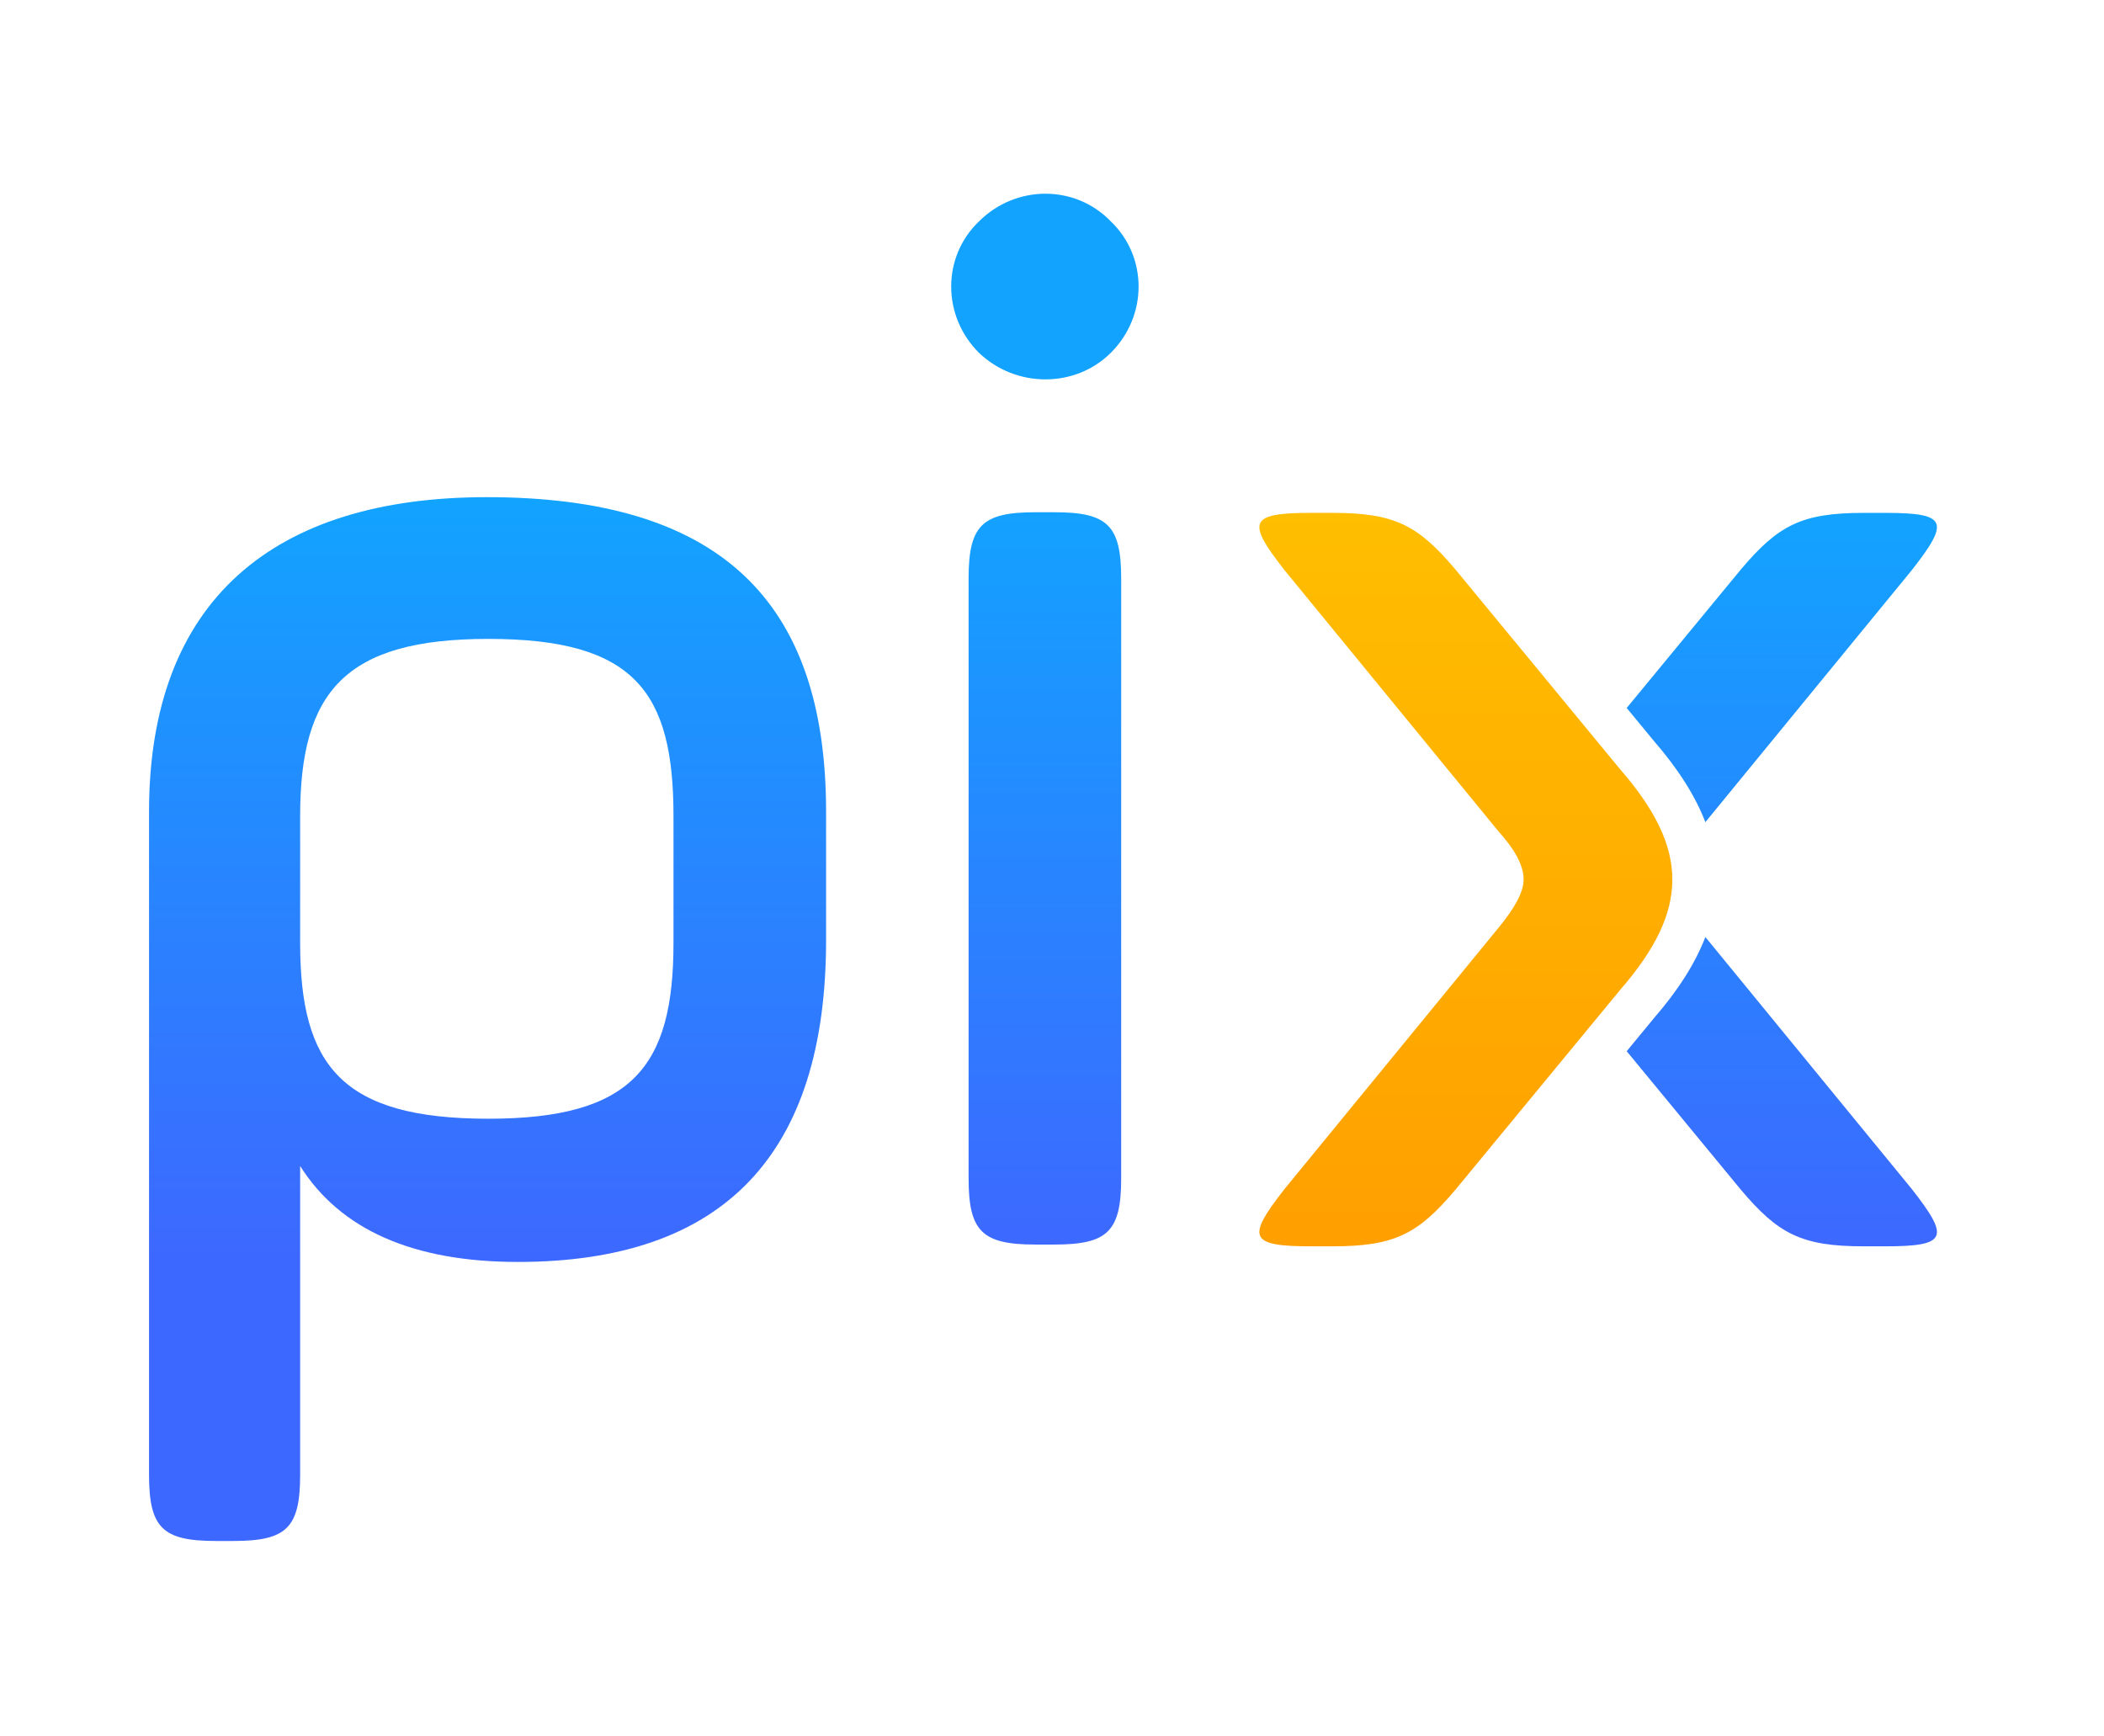
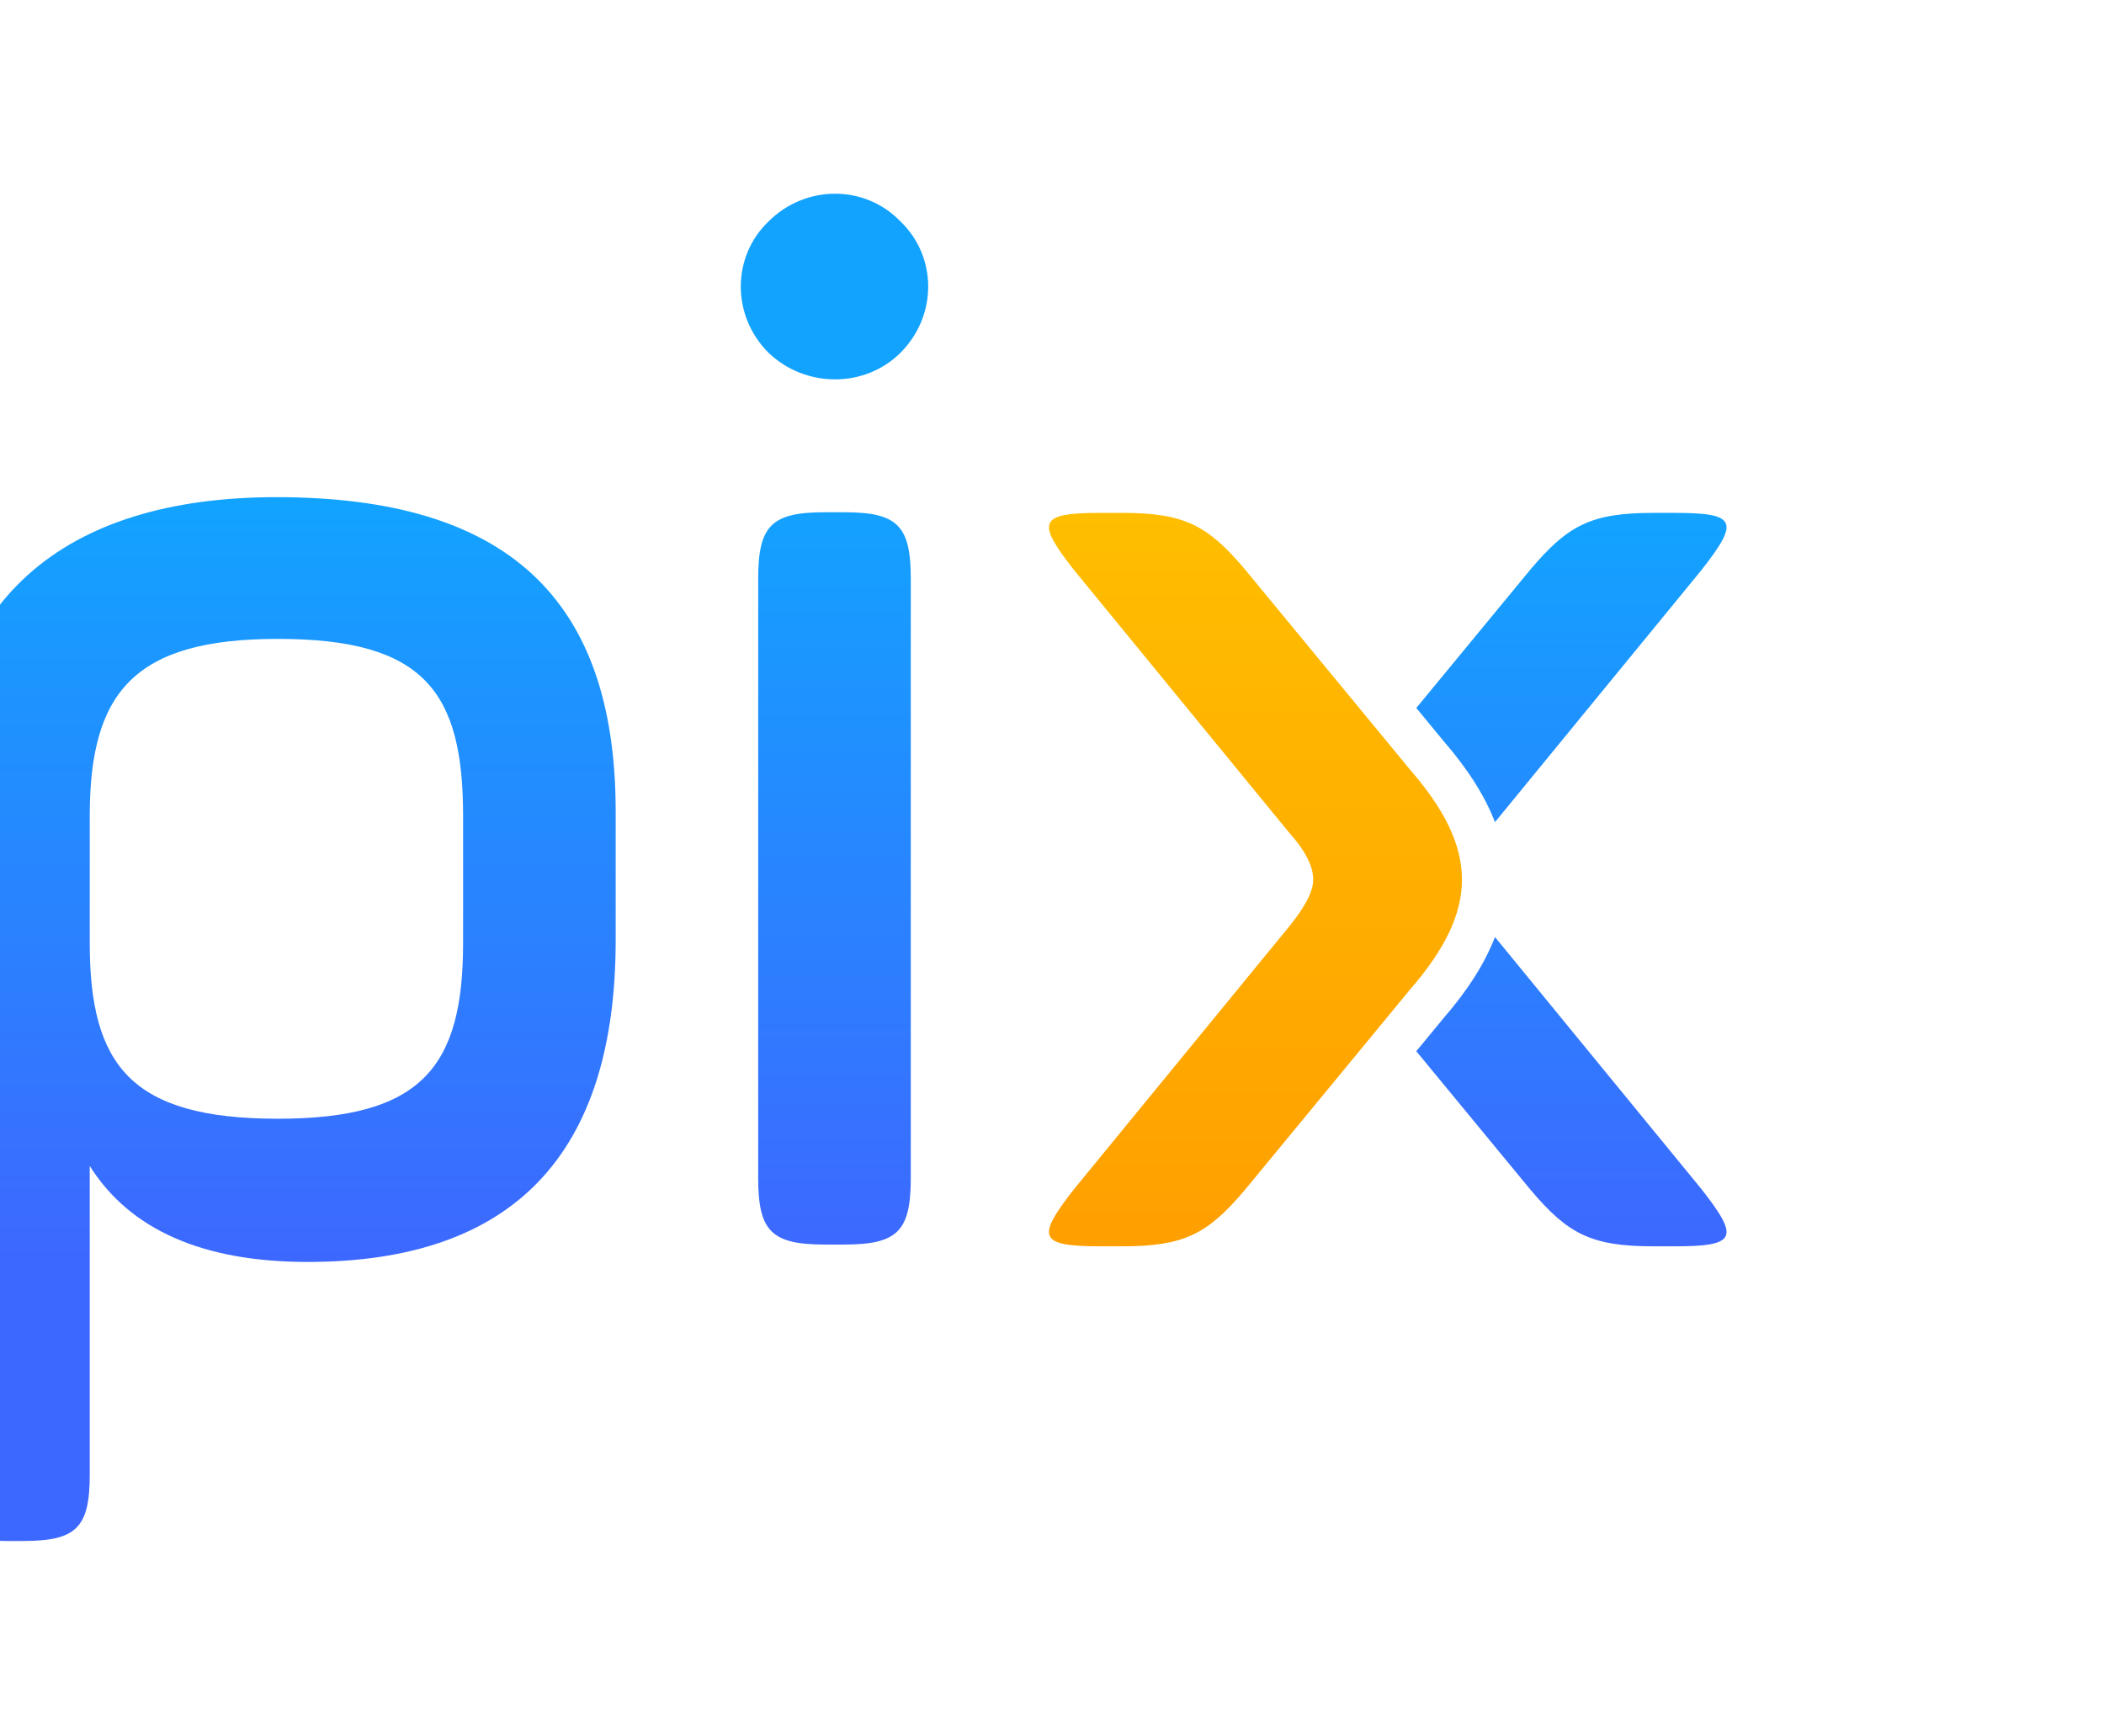
- <svg xmlns="http://www.w3.org/2000/svg" width="240px" height="198px" viewBox="0 0 240 198" version="1.1">
+ <svg xmlns="http://www.w3.org/2000/svg" width="240px" height="198px" viewBox="24 0 240 198" version="1.1">
  <defs>
    <linearGradient x1="50%" y1="0%" x2="50%" y2="100%" id="linearGradient-1">
      <stop stop-color="#12A3FF" offset="0%" />
      <stop stop-color="#3D68FF" offset="100%" />
    </linearGradient>
    <linearGradient x1="68.643%" y1="0%" x2="68.643%" y2="100%" id="linearGradient-2">
      <stop stop-color="#FFBE00" offset="0%" />
      <stop stop-color="#FF9F00" offset="100%" />
    </linearGradient>
    <linearGradient x1="50%" y1="0%" x2="50%" y2="73.049%" id="linearGradient-3">
      <stop stop-color="#12A3FF" offset="0%" />
      <stop stop-color="#3D68FF" offset="100%" />
    </linearGradient>
    <linearGradient x1="50%" y1="28.362%" x2="50%" y2="100%" id="linearGradient-4">
      <stop stop-color="#12A3FF" offset="0%" />
      <stop stop-color="#3D68FF" offset="100%" />
    </linearGradient>
  </defs>
  <g id="6.-logos/logos--pix/couleur" stroke="none" stroke-width="1" fill="none" fill-rule="evenodd">
    <g id="Group" transform="translate(143, 58.5)">
      <path d="M42.555,61.426 L45.652,57.668 C48.408,54.49 50.367,51.422 51.528,48.399 L75.105,77.185 C79.384,82.668 79.18,83.684 72.048,83.684 L69.603,83.684 C62.471,83.684 59.822,82.262 55.543,77.185 L42.555,61.426 Z M42.555,22.267 L55.543,6.509 C59.822,1.431 62.471,0.01 69.603,0.01 L72.048,0.01 C79.18,0.01 79.384,1.025 75.105,6.509 L51.528,35.294 C50.367,32.272 48.408,29.203 45.652,26.025 L42.555,22.267 Z" id="Combined-Shape" fill="url(#linearGradient-1)" />
      <path d="M41.866,83.684 C48.997,83.684 49.201,82.668 44.922,77.185 L20.47,47.33 C18.636,45.096 17.617,43.268 17.617,41.846 C17.617,40.222 18.636,38.394 20.47,36.363 L44.922,6.509 C49.201,1.025 48.997,0.01 41.866,0.01 L39.42,0.01 C32.288,0.01 29.639,1.431 25.36,6.509 L6.613,29.255 C-1.334,38.394 -1.334,45.299 6.613,54.438 L25.36,77.185 C29.639,82.262 32.288,83.684 39.42,83.684 L41.866,83.684 Z" id="Page-1" fill="url(#linearGradient-2)" transform="translate(24.20706, 41.8466) scale(-1, 1) translate(-24.20706, -41.8466) " />
    </g>
    <path d="M17,168.22 C17,174.283 18.521,175.799 24.605,175.799 L26.633,175.799 C32.716,175.799 34.237,174.283 34.237,168.22 L34.237,133.018 C38.8,140.26 47.081,143.966 59.08,143.966 C82.57,143.966 94.23,131.67 94.23,107.248 L94.23,92.594 C94.23,68.171 81.725,56.718 55.531,56.718 C31.195,56.718 17,68.508 17,92.594 L17,168.22 Z M76.824,107.584 C76.824,121.732 72.092,127.628 55.7,127.628 C38.969,127.628 34.237,121.564 34.237,107.584 L34.237,93.099 C34.237,78.951 39.307,72.887 55.7,72.887 C72.43,72.887 76.824,78.951 76.824,93.099 L76.824,107.584 Z" id="Fill-1" fill="url(#linearGradient-3)" />
    <path d="M110.486,134.402 C110.486,140.465 112.007,141.981 118.091,141.981 L120.287,141.981 C126.371,141.981 127.892,140.465 127.892,134.402 L127.892,66.018 C127.892,59.955 126.371,58.439 120.287,58.439 L118.091,58.439 C112.007,58.439 110.486,59.955 110.486,66.018 L110.486,134.402 Z M111.669,40.249 C115.894,44.291 122.653,44.291 126.709,40.249 C130.934,36.038 130.934,29.301 126.709,25.258 C122.653,21.047 115.894,21.047 111.669,25.258 C107.444,29.301 107.444,36.038 111.669,40.249 L111.669,40.249 Z" id="Fill-2" fill="url(#linearGradient-4)" />
  </g>
</svg>
